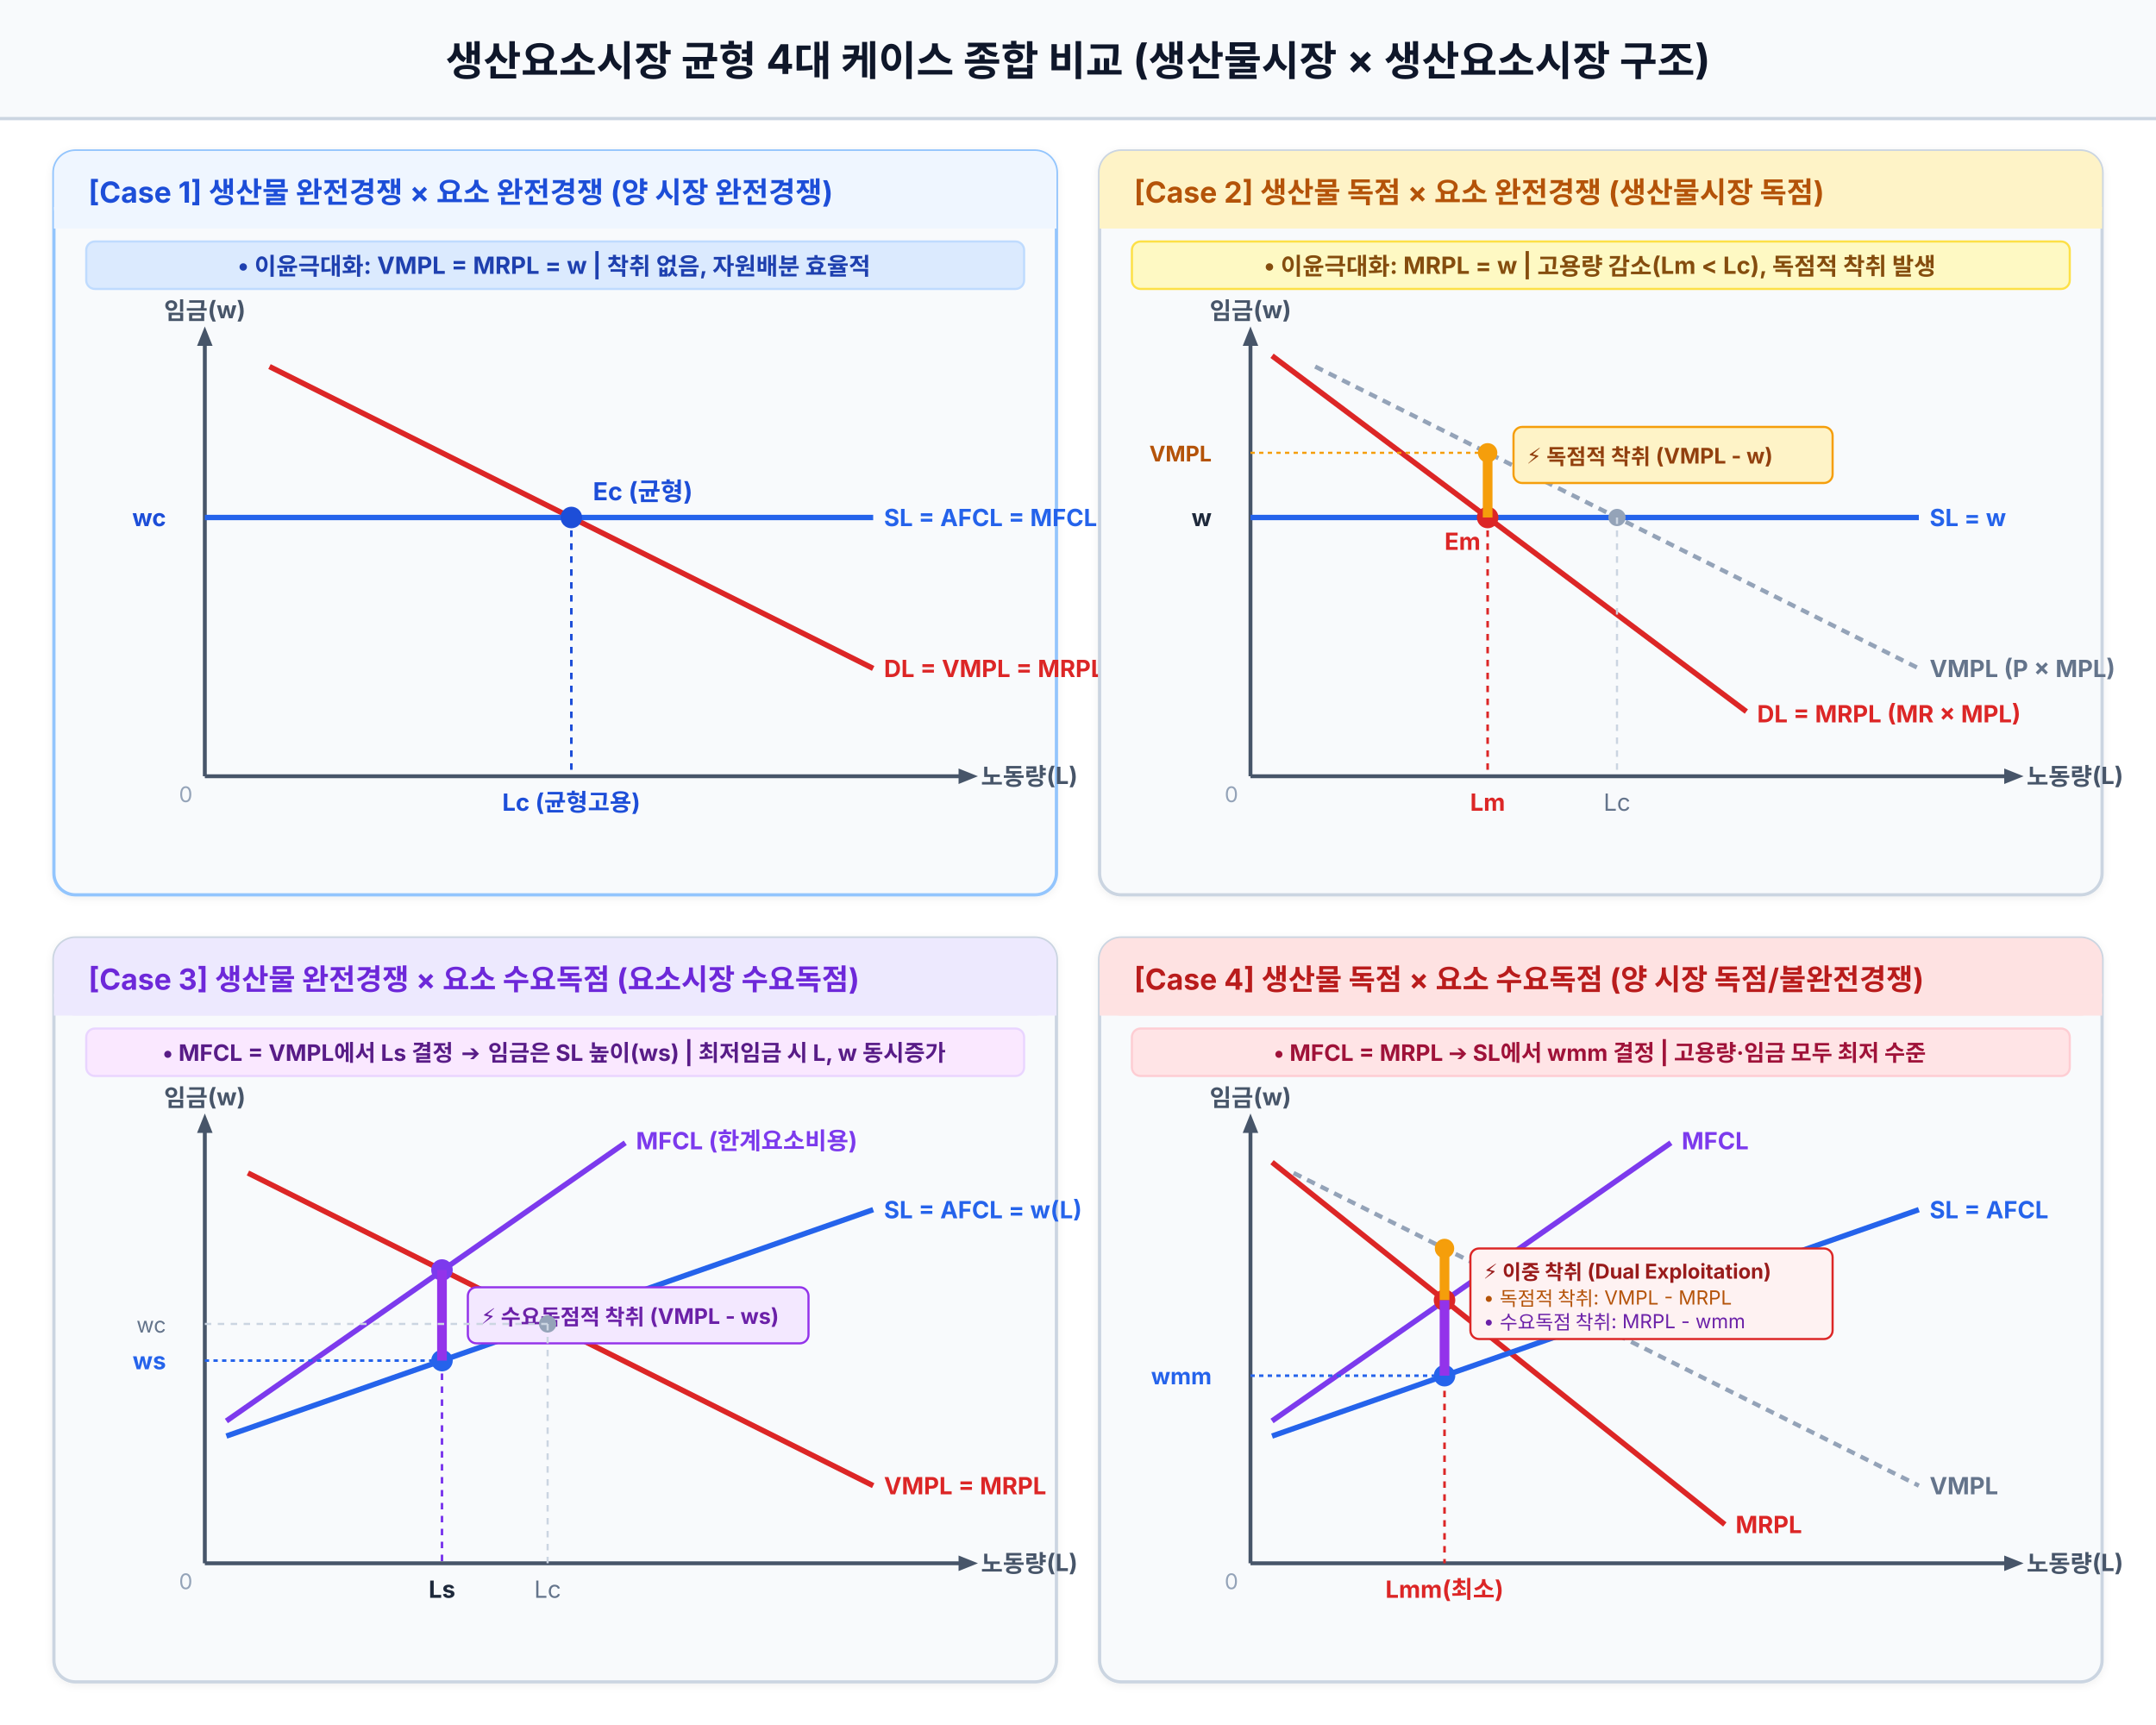
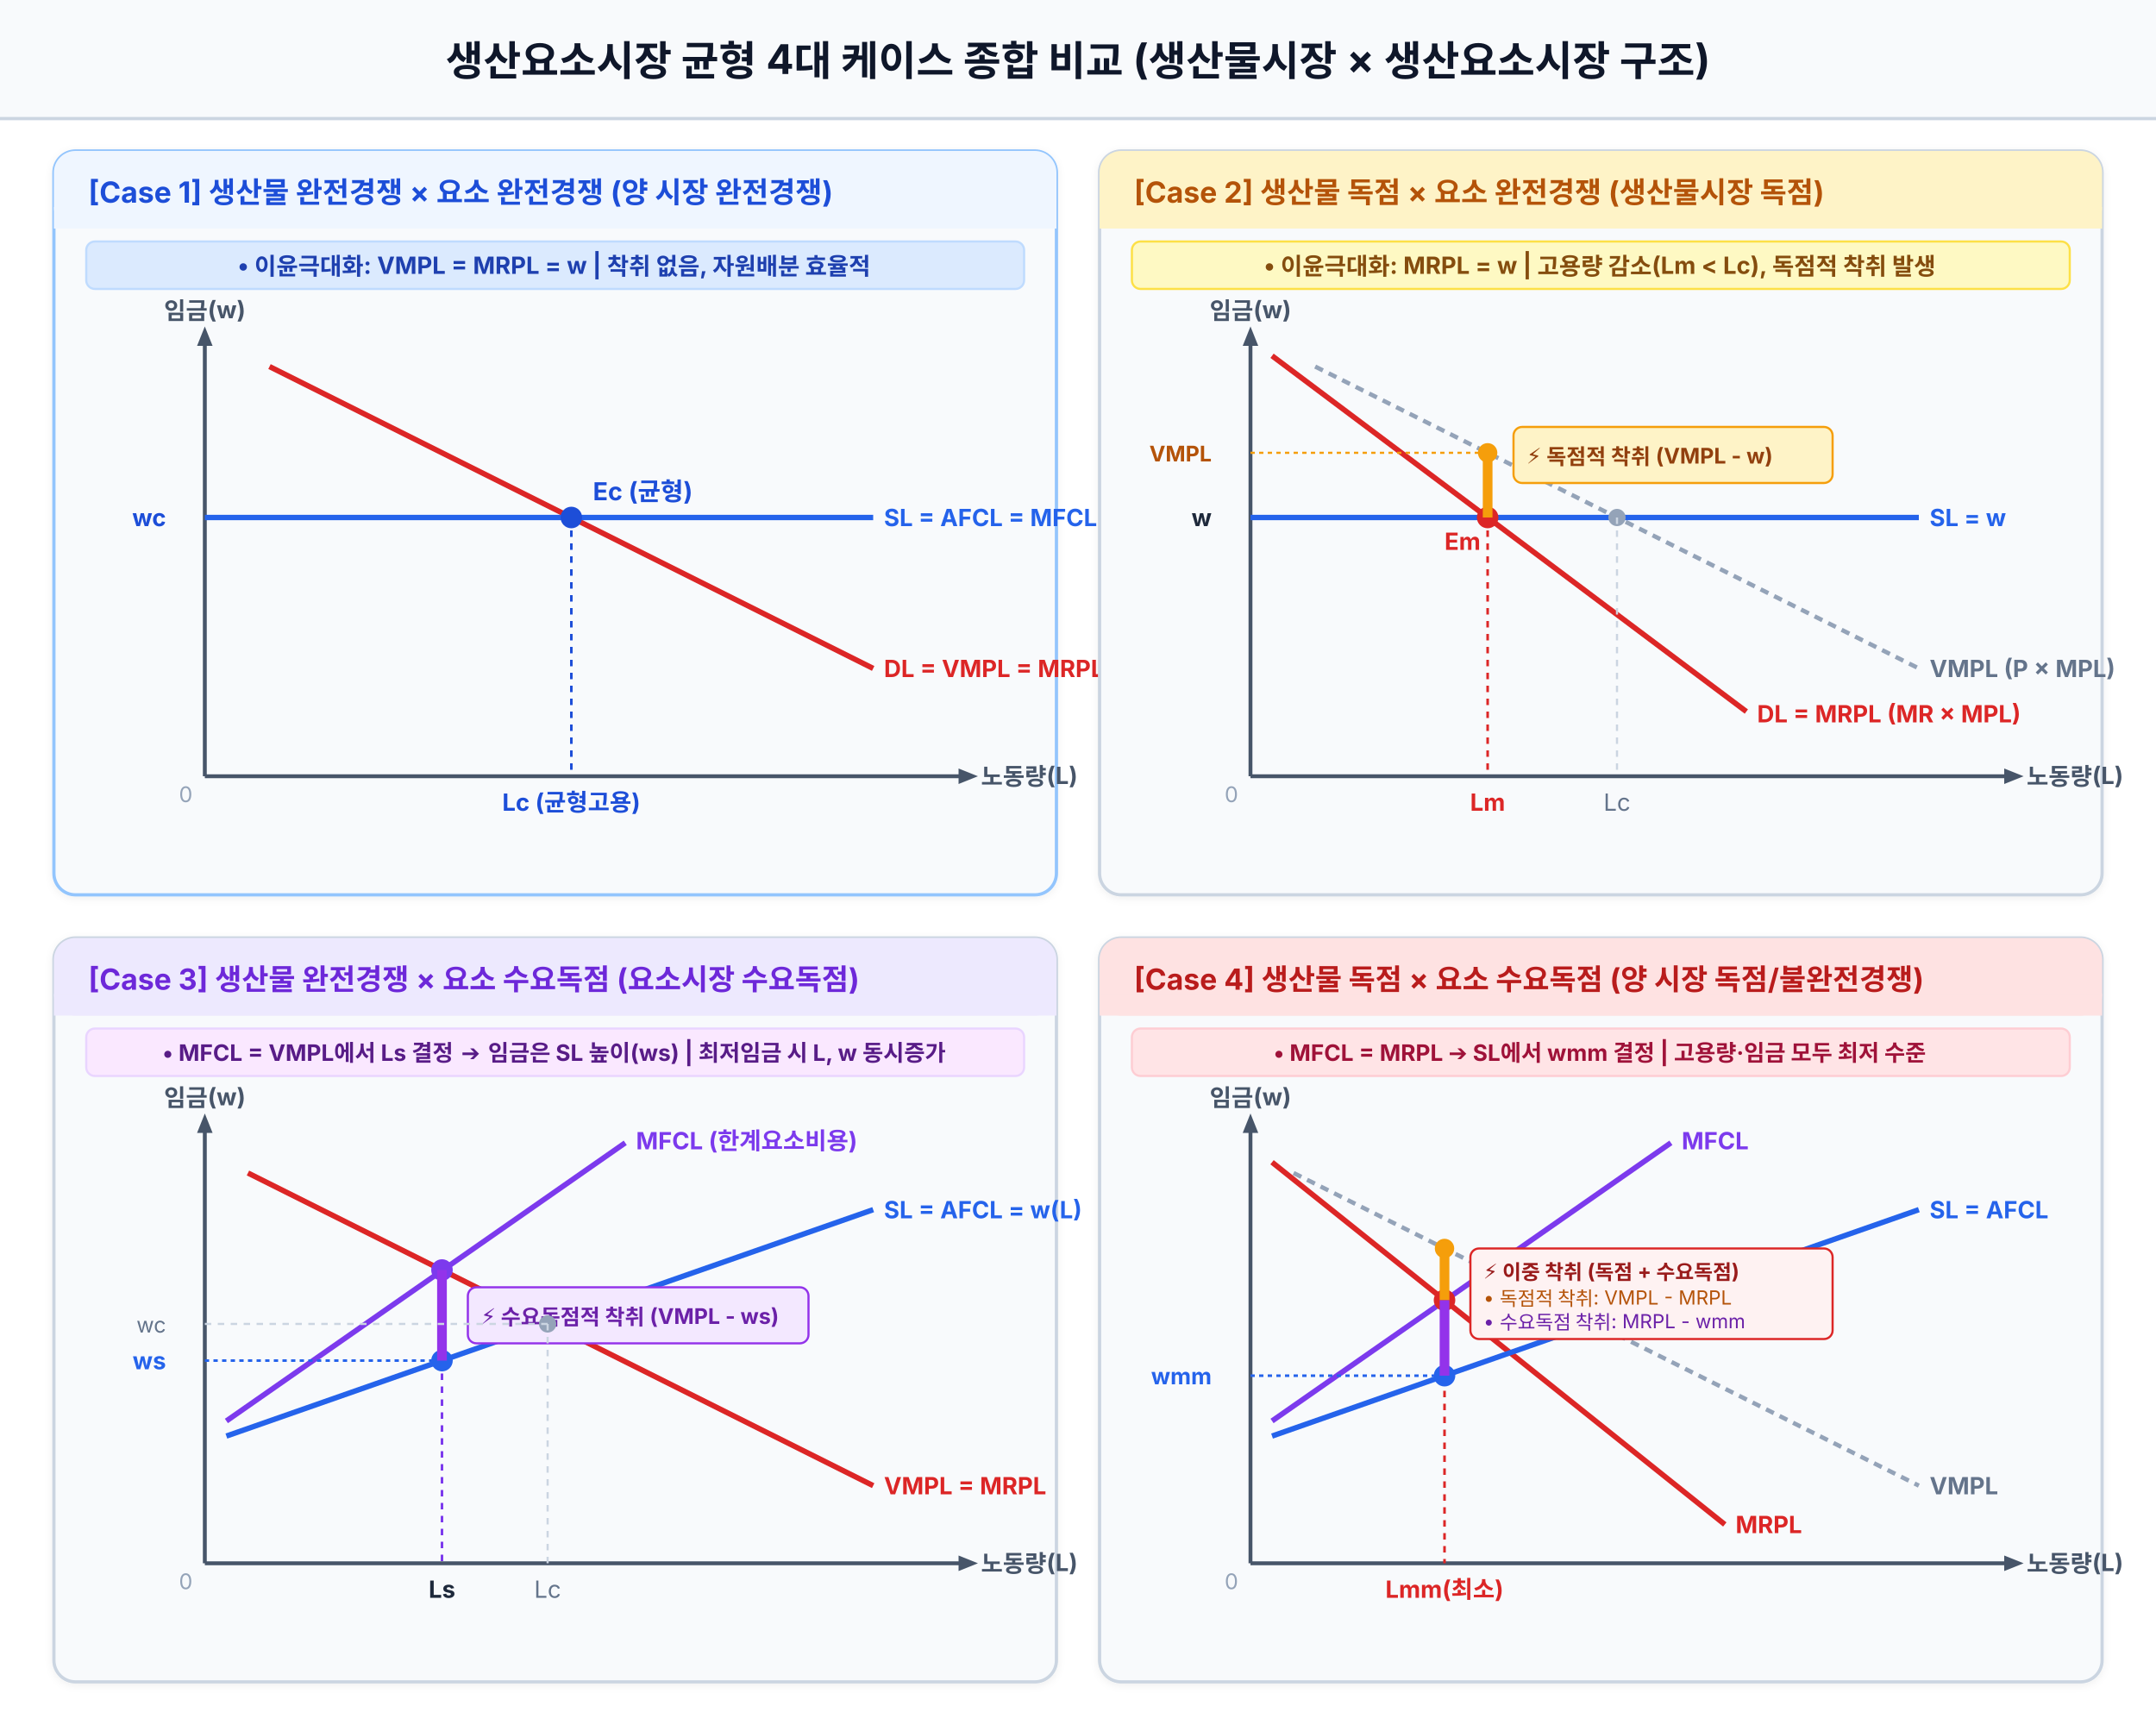
<svg xmlns="http://www.w3.org/2000/svg" viewBox="0 0 1000 800" width="100%" height="100%" style="background:#ffffff; font-family:'Pretendard', -apple-system, BlinkMacSystemFont, sans-serif;">
  <rect x="0" y="0" width="1000" height="55" fill="#f8fafc" />
  <text x="500" y="35" font-size="19" font-weight="bold" text-anchor="middle" fill="#0f172a">생산요소시장 균형 4대 케이스 종합 비교 (생산물시장 × 생산요소시장 구조)</text>
  <line x1="0" y1="55" x2="1000" y2="55" stroke="#cbd5e1" stroke-width="1.5" />
  <defs>
    <marker id="arr" viewBox="0 0 10 10" refX="6" refY="5" markerWidth="5" markerHeight="5" orient="auto-start-reverse">
      <path d="M 0 1 L 10 5 L 0 9 z" fill="#475569" />
    </marker>
    <filter id="shadow" x="-3%" y="-3%" width="106%" height="106%">
      <feDropShadow dx="0" dy="1" stdDeviation="2" flood-opacity="0.06" />
    </filter>
  </defs>
  <g transform="translate(25, 70)">
    <rect x="0" y="0" width="465" height="345" rx="10" fill="#f8fafc" stroke="#93c5fd" stroke-width="1.5" filter="url(#shadow)" />
    <rect x="0" y="0" width="465" height="36" rx="10" fill="#eff6ff" />
    <path d="M 0 26 L 0 36 L 465 36 L 465 26 Z" fill="#eff6ff" />
    <text x="16" y="24" font-size="13.5" font-weight="bold" fill="#1d4ed8">[Case 1] 생산물 완전경쟁 × 요소 완전경쟁 (양 시장 완전경쟁)</text>
    <rect x="15" y="42" width="435" height="22" rx="4" fill="#dbeafe" stroke="#bfdbfe" stroke-width="1" />
    <text x="232" y="57" font-size="11" font-weight="bold" text-anchor="middle" fill="#1e40af">• 이윤극대화: VMPL = MRPL = w | 착취 없음, 자원배분 효율적</text>
    <line x1="70" y1="290" x2="425" y2="290" stroke="#475569" stroke-width="1.8" marker-end="url(#arr)" />
    <line x1="70" y1="290" x2="70" y2="85" stroke="#475569" stroke-width="1.8" marker-end="url(#arr)" />
    <text x="430" y="294" font-size="11" font-weight="bold" fill="#475569">노동량(L)</text>
    <text x="70" y="78" font-size="11" font-weight="bold" fill="#475569" text-anchor="middle">임금(w)</text>
    <text x="58" y="302" font-size="10" fill="#94a3b8">0</text>
    <line x1="100" y1="100" x2="380" y2="240" stroke="#dc2626" stroke-width="2.5" />
    <text x="385" y="244" font-size="11" font-weight="bold" fill="#dc2626">DL = VMPL = MRPL</text>
    <line x1="70" y1="170" x2="380" y2="170" stroke="#2563eb" stroke-width="2.5" />
    <text x="385" y="174" font-size="11" font-weight="bold" fill="#2563eb">SL = AFCL = MFCL = wc</text>
    <circle cx="240" cy="170" r="5" fill="#1d4ed8" />
    <line x1="240" y1="170" x2="240" y2="290" stroke="#1d4ed8" stroke-dasharray="3,3" stroke-width="1.2" />
    <text x="240" y="306" font-size="11" font-weight="bold" fill="#1d4ed8" text-anchor="middle">Lc (균형고용)</text>
    <text x="52" y="174" font-size="11" font-weight="bold" fill="#1d4ed8" text-anchor="end">wc</text>
    <text x="250" y="162" font-size="11.5" font-weight="bold" fill="#1d4ed8">Ec (균형)</text>
  </g>
  <g transform="translate(510, 70)">
    <rect x="0" y="0" width="465" height="345" rx="10" fill="#f8fafc" stroke="#cbd5e1" stroke-width="1.5" filter="url(#shadow)" />
    <rect x="0" y="0" width="465" height="36" rx="10" fill="#fef3c7" />
    <path d="M 0 26 L 0 36 L 465 36 L 465 26 Z" fill="#fef3c7" />
    <text x="16" y="24" font-size="13.5" font-weight="bold" fill="#b45309">[Case 2] 생산물 독점 × 요소 완전경쟁 (생산물시장 독점)</text>
    <rect x="15" y="42" width="435" height="22" rx="4" fill="#fef9c3" stroke="#fde047" stroke-width="1" />
    <text x="232" y="57" font-size="11" font-weight="bold" text-anchor="middle" fill="#854d0e">• 이윤극대화: MRPL = w | 고용량 감소(Lm &lt; Lc), 독점적 착취 발생</text>
    <line x1="70" y1="290" x2="425" y2="290" stroke="#475569" stroke-width="1.8" marker-end="url(#arr)" />
    <line x1="70" y1="290" x2="70" y2="85" stroke="#475569" stroke-width="1.8" marker-end="url(#arr)" />
    <text x="430" y="294" font-size="11" font-weight="bold" fill="#475569">노동량(L)</text>
    <text x="70" y="78" font-size="11" font-weight="bold" fill="#475569" text-anchor="middle">임금(w)</text>
    <text x="58" y="302" font-size="10" fill="#94a3b8">0</text>
    <line x1="100" y1="100" x2="380" y2="240" stroke="#94a3b8" stroke-width="2" stroke-dasharray="4,3" />
    <text x="385" y="244" font-size="11" font-weight="bold" fill="#64748b">VMPL (P × MPL)</text>
    <line x1="80" y1="95" x2="300" y2="260" stroke="#dc2626" stroke-width="2.5" />
    <text x="305" y="265" font-size="11" font-weight="bold" fill="#dc2626">DL = MRPL (MR × MPL)</text>
    <line x1="70" y1="170" x2="380" y2="170" stroke="#2563eb" stroke-width="2.5" />
    <text x="385" y="174" font-size="11" font-weight="bold" fill="#2563eb">SL = w</text>
    <circle cx="180" cy="170" r="5" fill="#dc2626" />
    <line x1="180" y1="170" x2="180" y2="290" stroke="#dc2626" stroke-dasharray="3,3" stroke-width="1.2" />
    <text x="180" y="306" font-size="11" font-weight="bold" fill="#dc2626" text-anchor="middle">Lm</text>
    <text x="52" y="174" font-size="11" font-weight="bold" fill="#1e293b" text-anchor="end">w</text>
    <text x="160" y="185" font-size="11" font-weight="bold" fill="#dc2626">Em</text>
    <circle cx="180" cy="140" r="4.5" fill="#f59e0b" />
    <line x1="70" y1="140" x2="180" y2="140" stroke="#f59e0b" stroke-dasharray="2,2" stroke-width="1" />
    <text x="52" y="144" font-size="10" font-weight="bold" fill="#b45309" text-anchor="end">VMPL</text>
    <line x1="180" y1="140" x2="180" y2="170" stroke="#f59e0b" stroke-width="4.5" />
    <rect x="192" y="128" width="148" height="26" rx="4" fill="#fef3c7" stroke="#f59e0b" stroke-width="1" />
    <text x="198" y="145" font-size="10" font-weight="bold" fill="#92400e">⚡ 독점적 착취 (VMPL - w)</text>
    <circle cx="240" cy="170" r="4" fill="#94a3b8" />
    <line x1="240" y1="170" x2="240" y2="290" stroke="#cbd5e1" stroke-dasharray="3,3" />
    <text x="240" y="306" font-size="11" fill="#64748b" text-anchor="middle">Lc</text>
  </g>
  <g transform="translate(25, 435)">
    <rect x="0" y="0" width="465" height="345" rx="10" fill="#f8fafc" stroke="#cbd5e1" stroke-width="1.5" filter="url(#shadow)" />
    <rect x="0" y="0" width="465" height="36" rx="10" fill="#ede9fe" />
    <path d="M 0 26 L 0 36 L 465 36 L 465 26 Z" fill="#ede9fe" />
    <text x="16" y="24" font-size="13.5" font-weight="bold" fill="#6d28d9">[Case 3] 생산물 완전경쟁 × 요소 수요독점 (요소시장 수요독점)</text>
    <rect x="15" y="42" width="435" height="22" rx="4" fill="#fae8ff" stroke="#e9d5ff" stroke-width="1" />
    <text x="232" y="57" font-size="10.5" font-weight="bold" text-anchor="middle" fill="#581c87">• MFCL = VMPL에서 Ls 결정 ➔ 임금은 SL 높이(ws) | 최저임금 시 L, w 동시증가</text>
    <line x1="70" y1="290" x2="425" y2="290" stroke="#475569" stroke-width="1.8" marker-end="url(#arr)" />
    <line x1="70" y1="290" x2="70" y2="85" stroke="#475569" stroke-width="1.8" marker-end="url(#arr)" />
    <text x="430" y="294" font-size="11" font-weight="bold" fill="#475569">노동량(L)</text>
    <text x="70" y="78" font-size="11" font-weight="bold" fill="#475569" text-anchor="middle">임금(w)</text>
    <text x="58" y="302" font-size="10" fill="#94a3b8">0</text>
    <line x1="90" y1="109" x2="380" y2="254" stroke="#dc2626" stroke-width="2.5" />
    <text x="385" y="258" font-size="11" font-weight="bold" fill="#dc2626">VMPL = MRPL</text>
    <line x1="80" y1="231" x2="380" y2="126" stroke="#2563eb" stroke-width="2.5" />
    <text x="385" y="130" font-size="11" font-weight="bold" fill="#2563eb">SL = AFCL = w(L)</text>
    <line x1="80" y1="224" x2="265" y2="95" stroke="#7c3aed" stroke-width="2.5" />
    <text x="270" y="98" font-size="11" font-weight="bold" fill="#7c3aed">MFCL (한계요소비용)</text>
    <circle cx="180" cy="154" r="5" fill="#7c3aed" />
    <line x1="180" y1="154" x2="180" y2="290" stroke="#7c3aed" stroke-dasharray="3,3" stroke-width="1.2" />
    <text x="180" y="306" font-size="11" font-weight="bold" fill="#1e293b" text-anchor="middle">Ls</text>
    <circle cx="180" cy="196" r="5" fill="#2563eb" />
    <line x1="70" y1="196" x2="180" y2="196" stroke="#2563eb" stroke-dasharray="2,2" stroke-width="1.2" />
    <text x="52" y="200" font-size="11" font-weight="bold" fill="#2563eb" text-anchor="end">ws</text>
    <line x1="180" y1="154" x2="180" y2="196" stroke="#9333ea" stroke-width="4.5" />
    <rect x="192" y="162" width="158" height="26" rx="4" fill="#f3e8ff" stroke="#9333ea" stroke-width="1" />
    <text x="198" y="179" font-size="10" font-weight="bold" fill="#6b21a8">⚡ 수요독점적 착취 (VMPL - ws)</text>
    <circle cx="229" cy="179" r="4" fill="#94a3b8" />
    <line x1="229" y1="179" x2="229" y2="290" stroke="#cbd5e1" stroke-dasharray="3,3" />
    <line x1="70" y1="179" x2="229" y2="179" stroke="#cbd5e1" stroke-dasharray="3,3" />
    <text x="229" y="306" font-size="11" fill="#64748b" text-anchor="middle">Lc</text>
    <text x="52" y="183" font-size="10" fill="#64748b" text-anchor="end">wc</text>
  </g>
  <g transform="translate(510, 435)">
    <rect x="0" y="0" width="465" height="345" rx="10" fill="#f8fafc" stroke="#cbd5e1" stroke-width="1.5" filter="url(#shadow)" />
    <rect x="0" y="0" width="465" height="36" rx="10" fill="#fee2e2" />
    <path d="M 0 26 L 0 36 L 465 36 L 465 26 Z" fill="#fee2e2" />
    <text x="16" y="24" font-size="13.5" font-weight="bold" fill="#b91c1c">[Case 4] 생산물 독점 × 요소 수요독점 (양 시장 독점/불완전경쟁)</text>
    <rect x="15" y="42" width="435" height="22" rx="4" fill="#ffe4e6" stroke="#fecdd3" stroke-width="1" />
    <text x="232" y="57" font-size="10.5" font-weight="bold" text-anchor="middle" fill="#9f1239">• MFCL = MRPL ➔ SL에서 wmm 결정 | 고용량·임금 모두 최저 수준</text>
    <line x1="70" y1="290" x2="425" y2="290" stroke="#475569" stroke-width="1.8" marker-end="url(#arr)" />
    <line x1="70" y1="290" x2="70" y2="85" stroke="#475569" stroke-width="1.8" marker-end="url(#arr)" />
    <text x="430" y="294" font-size="11" font-weight="bold" fill="#475569">노동량(L)</text>
    <text x="70" y="78" font-size="11" font-weight="bold" fill="#475569" text-anchor="middle">임금(w)</text>
    <text x="58" y="302" font-size="10" fill="#94a3b8">0</text>
    <line x1="90" y1="109" x2="380" y2="254" stroke="#94a3b8" stroke-width="2" stroke-dasharray="4,3" />
    <text x="385" y="258" font-size="11" font-weight="bold" fill="#64748b">VMPL</text>
    <line x1="80" y1="104" x2="290" y2="272" stroke="#dc2626" stroke-width="2.5" />
    <text x="295" y="276" font-size="11" font-weight="bold" fill="#dc2626">MRPL</text>
    <line x1="80" y1="231" x2="380" y2="126" stroke="#2563eb" stroke-width="2.5" />
    <text x="385" y="130" font-size="11" font-weight="bold" fill="#2563eb">SL = AFCL</text>
    <line x1="80" y1="224" x2="265" y2="95" stroke="#7c3aed" stroke-width="2.5" />
    <text x="270" y="98" font-size="11" font-weight="bold" fill="#7c3aed">MFCL</text>
    <circle cx="160" cy="168" r="5" fill="#dc2626" />
    <line x1="160" y1="168" x2="160" y2="290" stroke="#dc2626" stroke-dasharray="3,3" stroke-width="1.2" />
    <text x="160" y="306" font-size="11" font-weight="bold" fill="#dc2626" text-anchor="middle">Lmm(최소)</text>
    <circle cx="160" cy="144" r="4.5" fill="#f59e0b" />
    <circle cx="160" cy="203" r="5" fill="#2563eb" />
    <line x1="70" y1="203" x2="160" y2="203" stroke="#2563eb" stroke-dasharray="2,2" stroke-width="1.2" />
    <text x="52" y="207" font-size="10.5" font-weight="bold" fill="#2563eb" text-anchor="end">wmm</text>
    <line x1="160" y1="144" x2="160" y2="168" stroke="#f59e0b" stroke-width="4.5" />
    <line x1="160" y1="168" x2="160" y2="203" stroke="#9333ea" stroke-width="4.5" />
    <rect x="172" y="144" width="168" height="42" rx="4" fill="#fef2f2" stroke="#dc2626" stroke-width="1" />
-     <text x="178" y="158" font-size="9.5" font-weight="bold" fill="#991b1b">⚡ 이중 착취 (Dual Exploitation)</text>
+     <text x="178" y="158" font-size="9.5" font-weight="bold" fill="#991b1b">⚡ 이중 착취 (독점 + 수요독점)</text>
    <text x="178" y="170" font-size="9" fill="#b45309">• 독점적 착취: VMPL - MRPL</text>
    <text x="178" y="181" font-size="9" fill="#6b21a8">• 수요독점 착취: MRPL - wmm</text>
  </g>
</svg>
